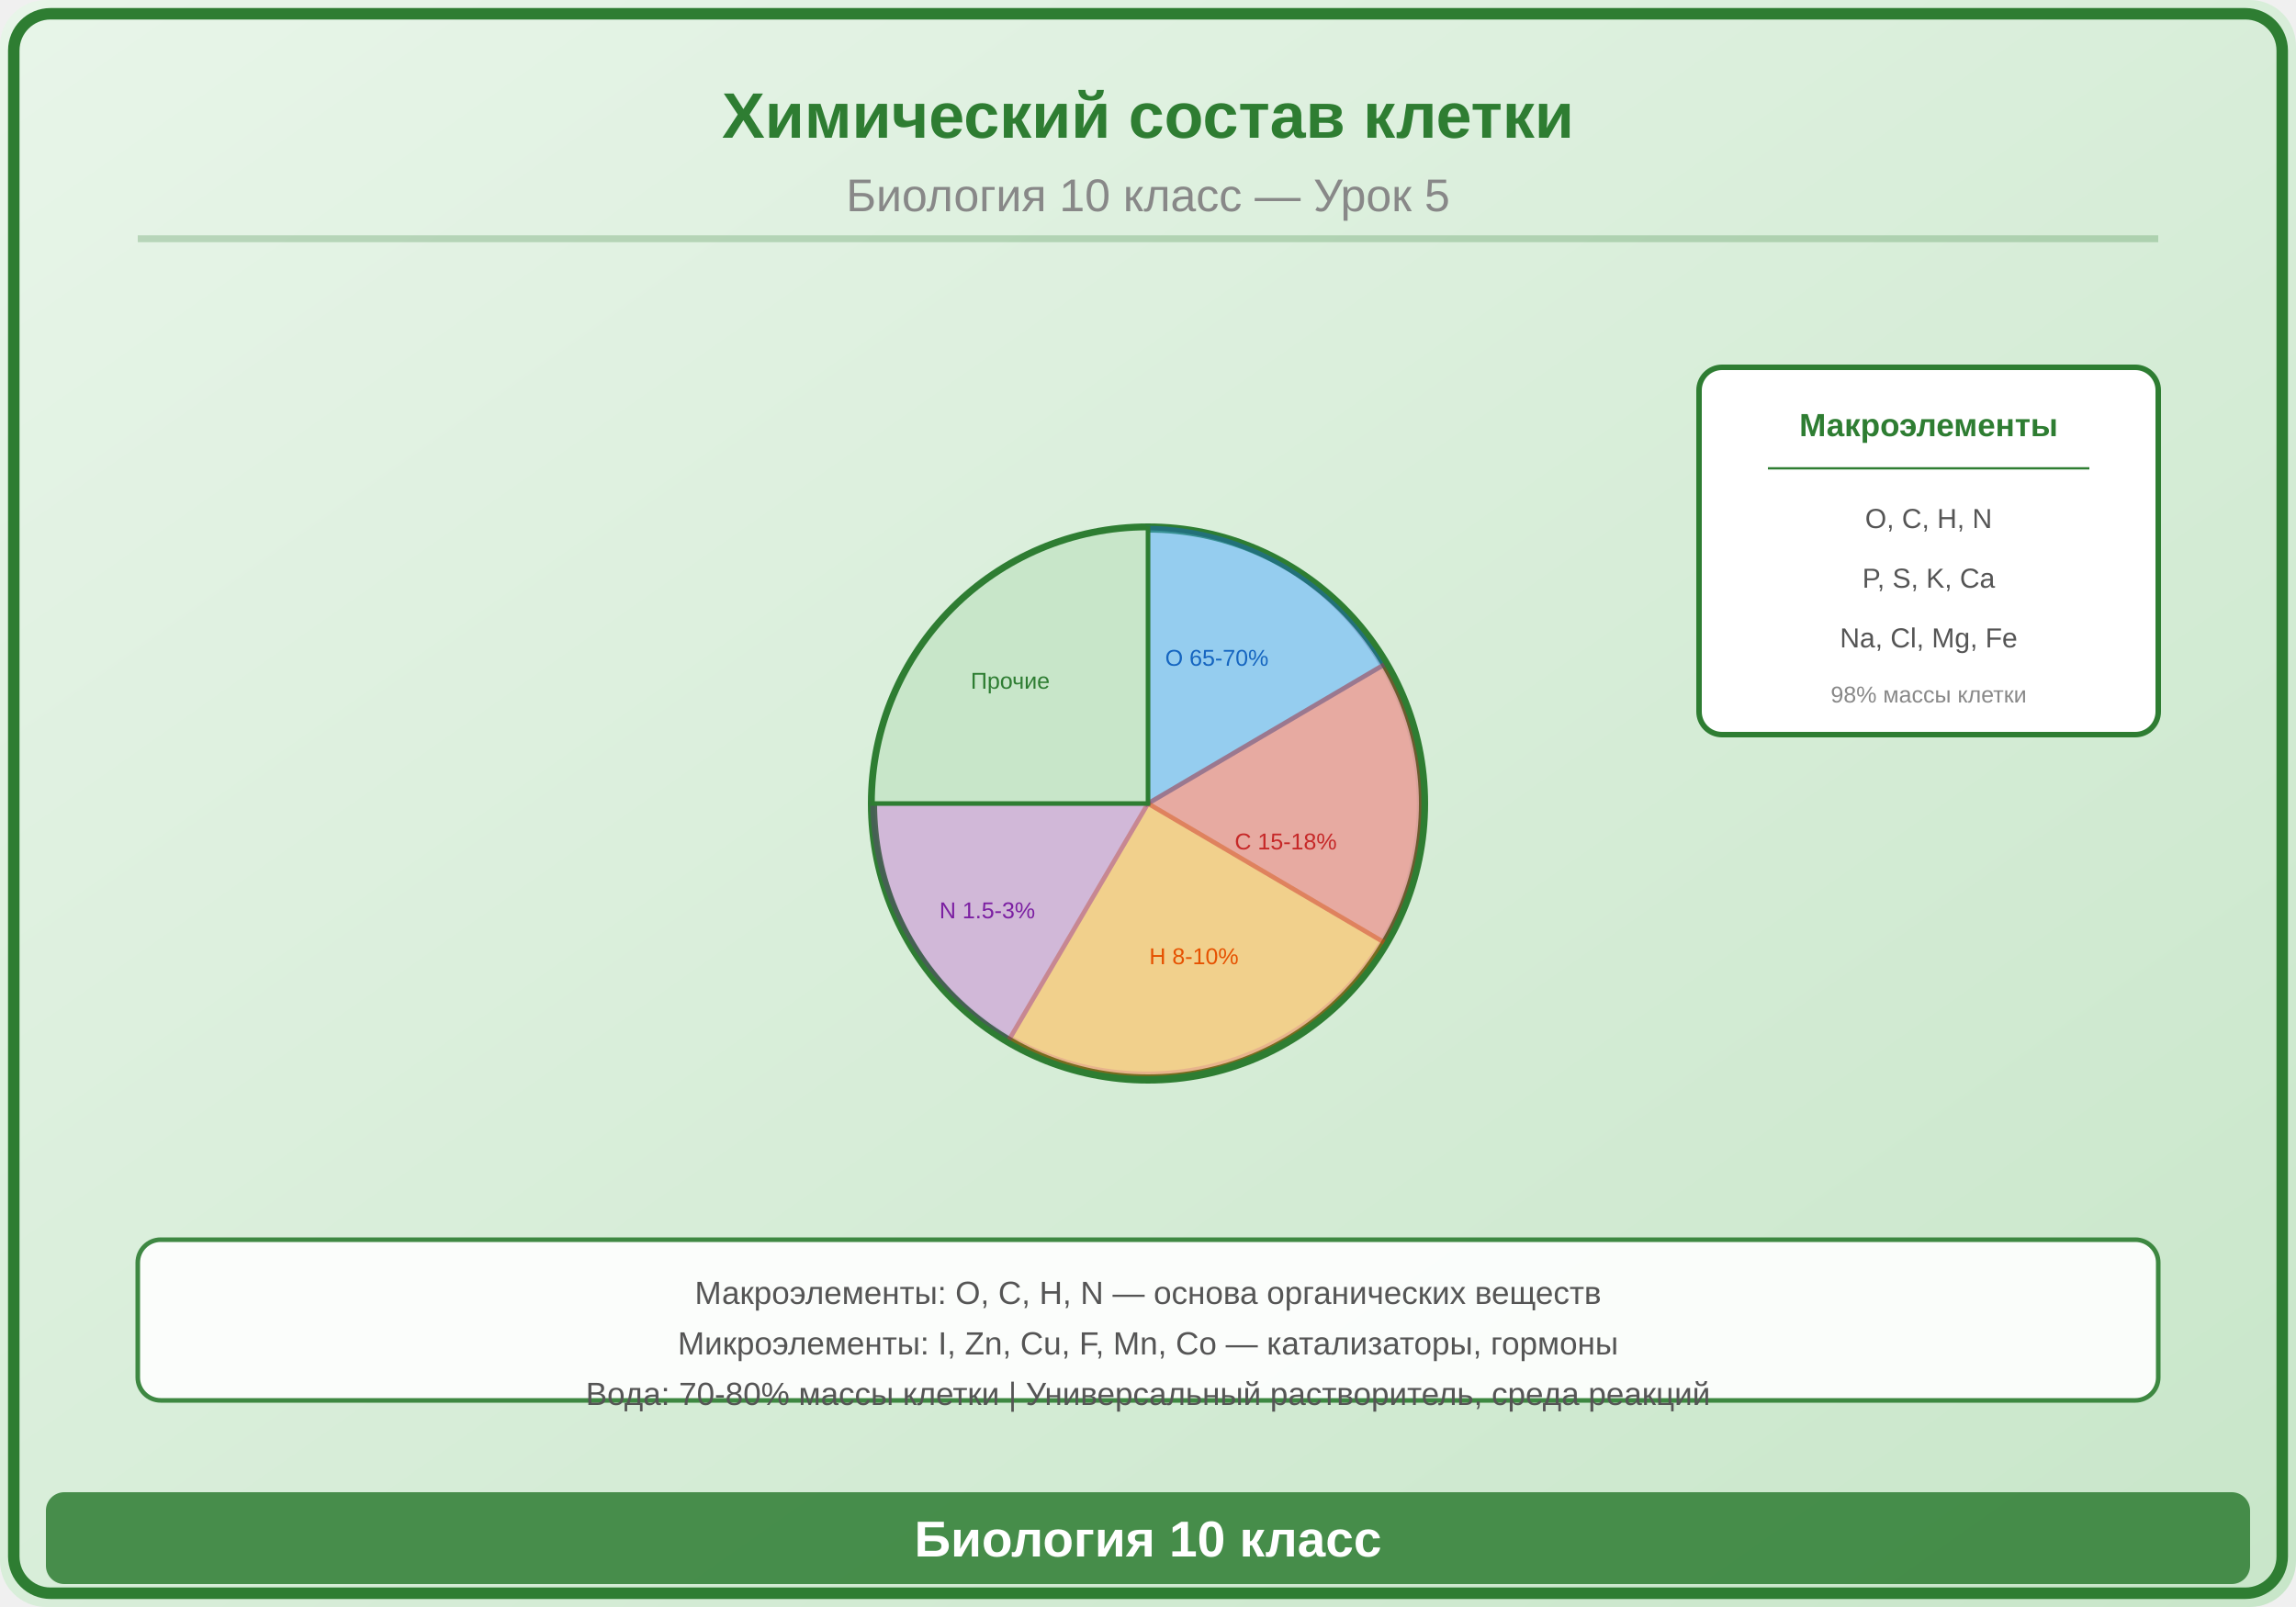
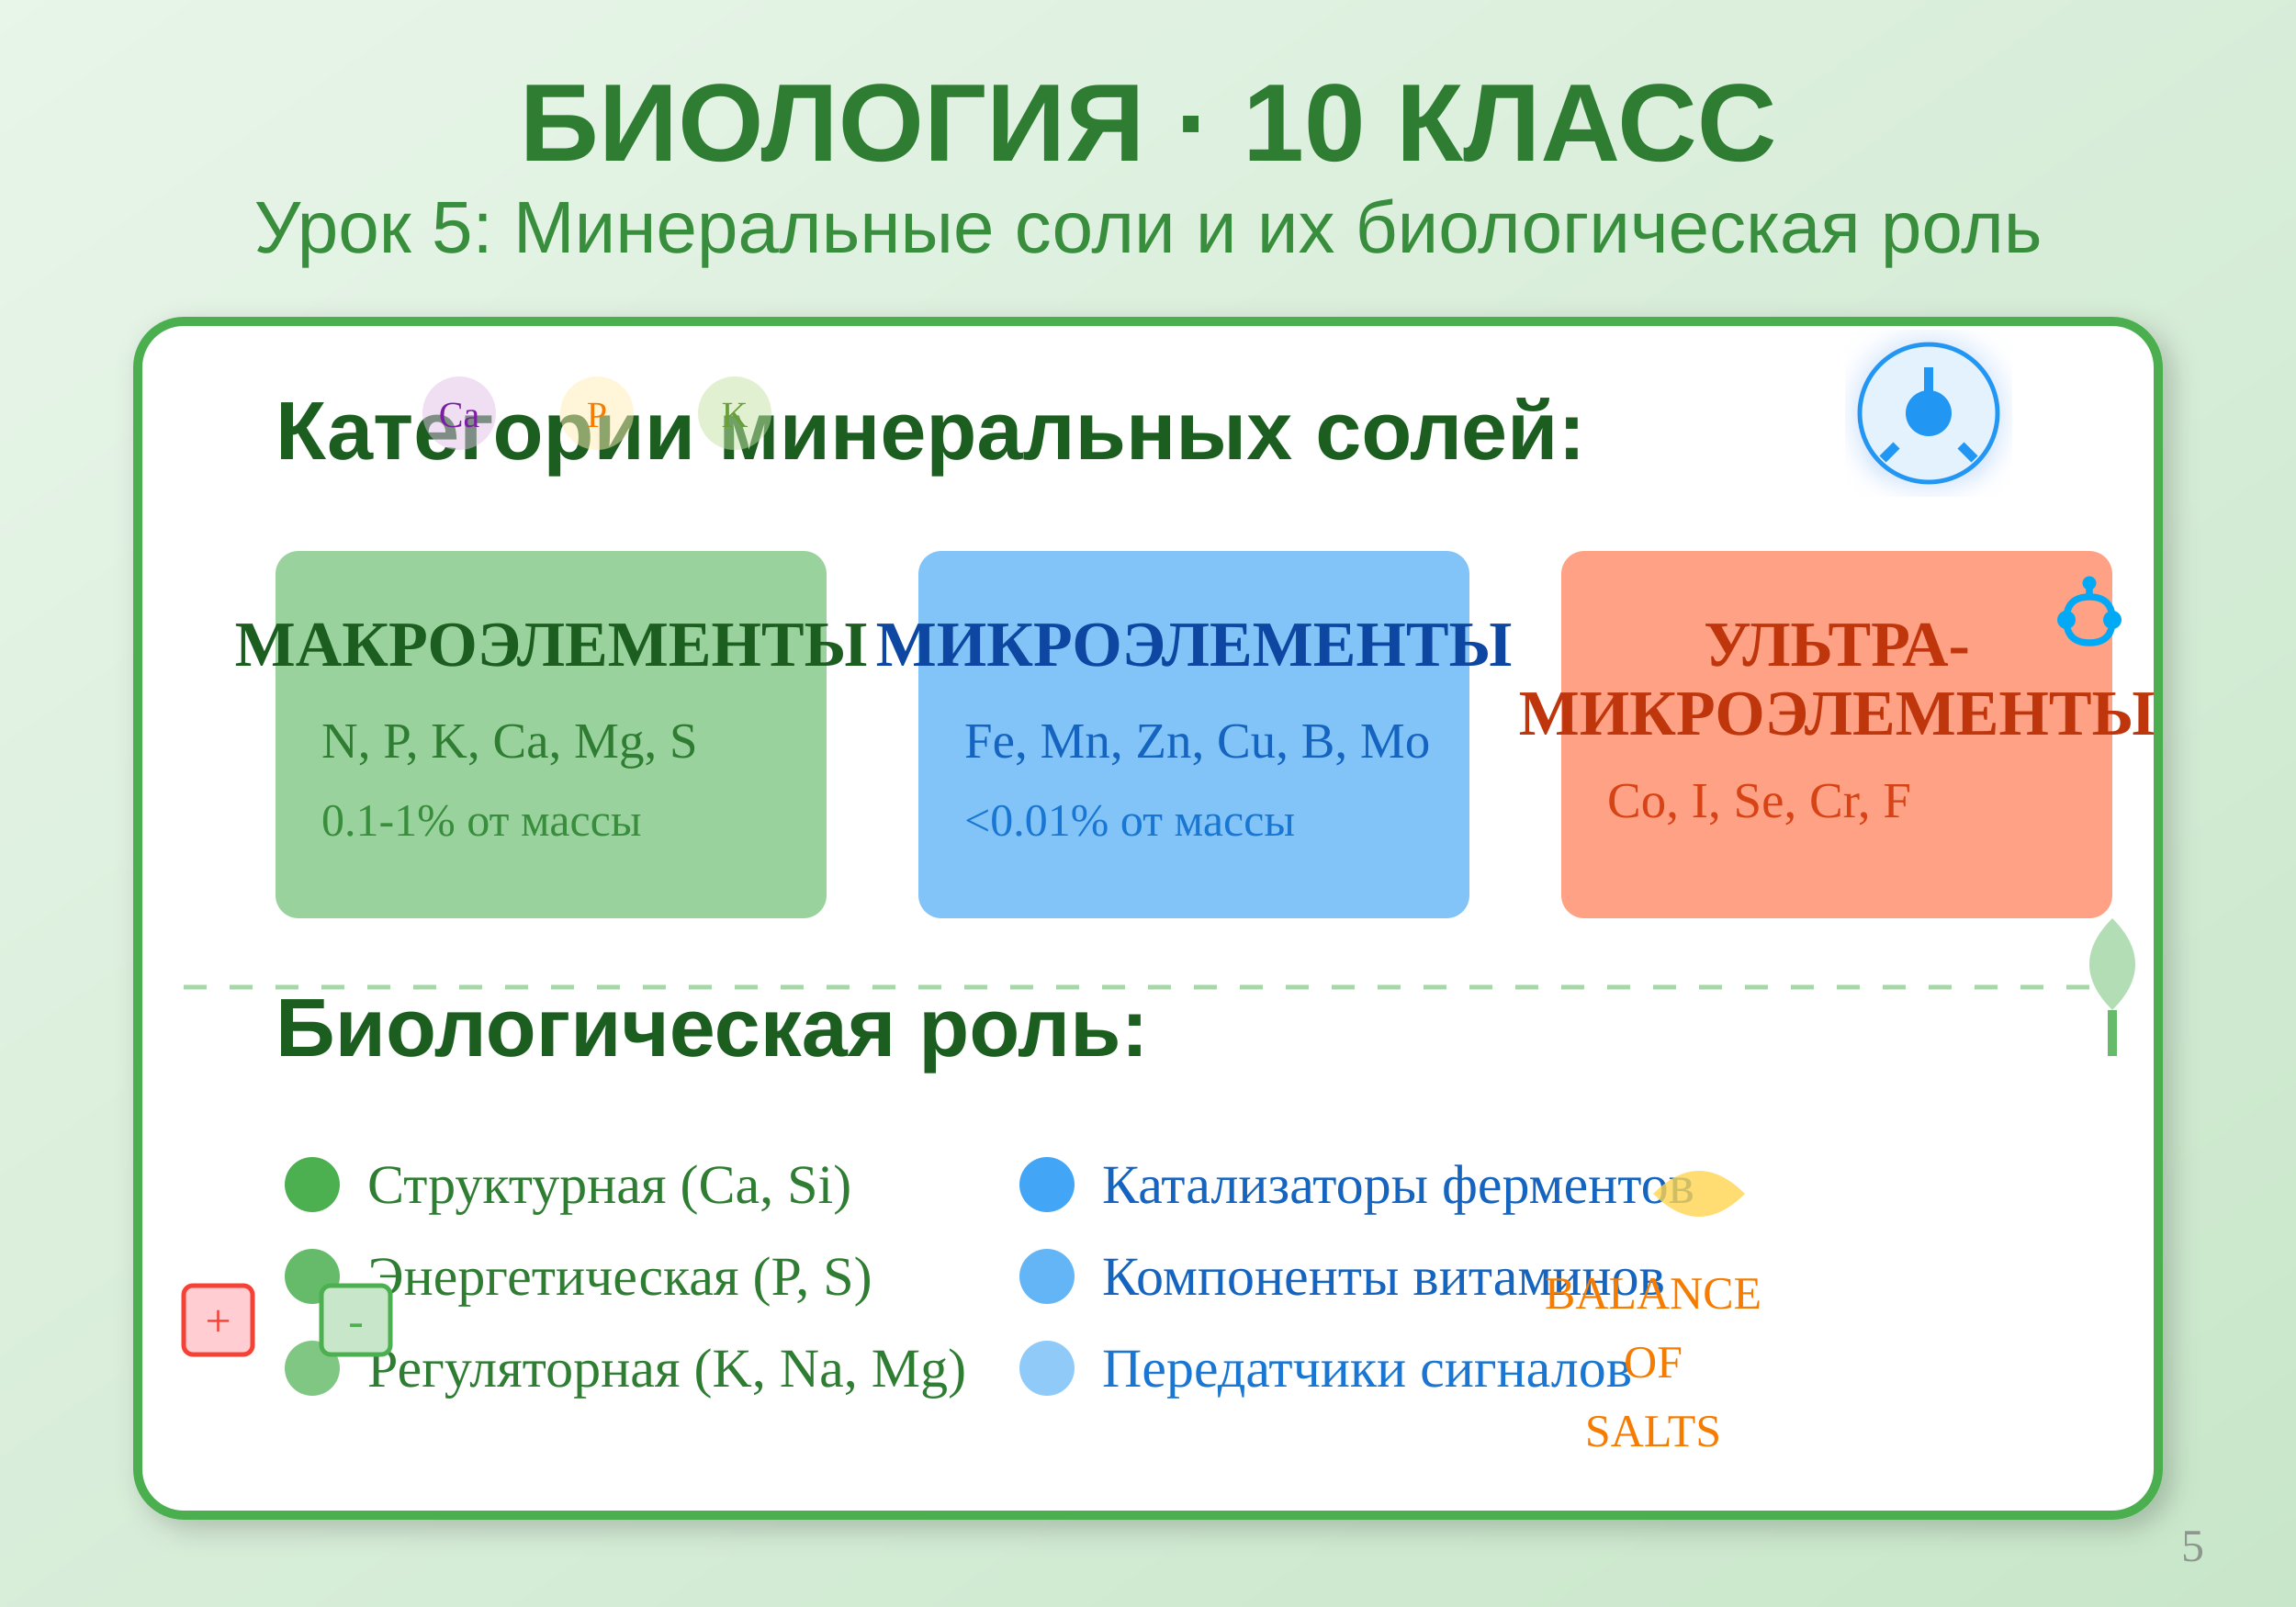
<svg xmlns="http://www.w3.org/2000/svg" viewBox="0 0 500 350">
  <defs>
-     <linearGradient id="bg" x1="0" y1="0" x2="1" y2="1">
-       <stop offset="0%" stop-color="#E8F5E9" />
-       <stop offset="100%" stop-color="#C8E6C9" />
+     <linearGradient id="bg" x1="0%" y1="0%" x2="100%" y2="100%">
+       <stop offset="0%" style="stop-color:#e8f5e9;stop-opacity:1" />
+       <stop offset="100%" style="stop-color:#c8e6c9;stop-opacity:1" />
    </linearGradient>
+     <filter id="shadow">
+       <feDropShadow dx="2" dy="2" stdDeviation="3" flood-opacity="0.2" />
+     </filter>
+     <filter id="glow">
+       <feGaussianBlur stdDeviation="3" result="coloredBlur" />
+       <feMerge>
+         <feMergeNode in="coloredBlur" />
+         <feMergeNode in="SourceGraphic" />
+       </feMerge>
+     </filter>
  </defs>
-   <rect width="500" height="350" fill="url(#bg)" rx="10" />
-   <rect x="3" y="3" width="494" height="344" rx="8" fill="none" stroke="#2E7D32" stroke-width="2.5" />
-   <text x="250" y="30" font-family="Arial,sans-serif" font-size="14" font-weight="bold" fill="#2E7D32" text-anchor="middle">Химический состав клетки</text>
-   <text x="250" y="46" font-family="Arial,sans-serif" font-size="10" fill="#888" text-anchor="middle">Биология 10 класс — Урок 5</text>
-   <line x1="30" y1="52" x2="470" y2="52" stroke="#2E7D32" stroke-width="1.5" opacity="0.25" />
-   <g transform="translate(250,175)">
-     <circle cx="0" cy="0" r="60" fill="#E8F5E9" stroke="#2E7D32" stroke-width="2" />
-     <path d="M0,0 L0,-60 A60,60 0 0,1 51,-30 Z" fill="#42A5F5" opacity="0.5" stroke="#1565C0" stroke-width="1" />
-     <path d="M0,0 L51,-30 A60,60 0 0,1 51,30 Z" fill="#E53935" opacity="0.4" stroke="#C62828" stroke-width="1" />
-     <path d="M0,0 L51,30 A60,60 0 0,1 -30,51 Z" fill="#FF9800" opacity="0.4" stroke="#E65100" stroke-width="1" />
-     <path d="M0,0 L-30,51 A60,60 0 0,1 -60,0 Z" fill="#9C27B0" opacity="0.3" stroke="#7B1FA2" stroke-width="1" />
-     <path d="M0,0 L-60,0 A60,60 0 0,1 0,-60 Z" fill="#C8E6C9" stroke="#2E7D32" stroke-width="1" />
-     <text x="15" y="-30" font-family="Arial,sans-serif" font-size="5" fill="#1565C0" text-anchor="middle">O 65-70%</text>
-     <text x="30" y="10" font-family="Arial,sans-serif" font-size="5" fill="#C62828" text-anchor="middle">C 15-18%</text>
-     <text x="10" y="35" font-family="Arial,sans-serif" font-size="5" fill="#E65100" text-anchor="middle">H 8-10%</text>
-     <text x="-35" y="25" font-family="Arial,sans-serif" font-size="5" fill="#7B1FA2" text-anchor="middle">N 1.5-3%</text>
-     <text x="-30" y="-25" font-family="Arial,sans-serif" font-size="5" fill="#2E7D32" text-anchor="middle">Прочие</text>
+   <rect width="500" height="350" fill="url(#bg)" />
+   <text x="250" y="35" text-anchor="middle" font-family="Arial, sans-serif" font-size="24" font-weight="bold" fill="#2e7d32">
+     БИОЛОГИЯ · 10 КЛАСС
+   </text>
+   <text x="250" y="55" text-anchor="middle" font-family="Arial, sans-serif" font-size="16" fill="#388e3c">
+     Урок 5: Минеральные соли и их биологическая роль
+   </text>
+   <rect x="30" y="70" width="440" height="260" rx="10" fill="white" stroke="#4caf50" stroke-width="2" filter="url(#shadow)" />
+   <text x="60" y="100" font-family="Arial, sans-serif" font-size="18" font-weight="bold" fill="#1b5e20">
+     Категории минеральных солей:
+   </text>
+   <g transform="translate(60, 120)">
+     <rect x="0" y="0" width="120" height="80" rx="5" fill="#81c784" opacity="0.8" />
+     <text x="60" y="25" text-anchor="middle" font-size="14" font-weight="bold" fill="#1b5e20">МАКРОЭЛЕМЕНТЫ</text>
+     <text x="10" y="45" font-size="11" fill="#2e7d32">N, P, K, Ca, Mg, S</text>
+     <text x="10" y="62" font-size="10" fill="#388e3c">0.1-1% от массы</text>
  </g>
-   <g transform="translate(420,120)">
-     <rect x="-50" y="-40" width="100" height="80" rx="5" fill="white" stroke="#2E7D32" stroke-width="1.2" />
-     <text x="0" y="-25" font-family="Arial,sans-serif" font-size="7" fill="#2E7D32" text-anchor="middle" font-weight="bold">Макроэлементы</text>
-     <line x1="-35" y1="-18" x2="35" y2="-18" stroke="#2E7D32" stroke-width="0.5" />
-     <text x="0" y="-5" font-family="Arial,sans-serif" font-size="6" fill="#555" text-anchor="middle">O, C, H, N</text>
-     <text x="0" y="8" font-family="Arial,sans-serif" font-size="6" fill="#555" text-anchor="middle">P, S, K, Ca</text>
-     <text x="0" y="21" font-family="Arial,sans-serif" font-size="6" fill="#555" text-anchor="middle">Na, Cl, Mg, Fe</text>
-     <text x="0" y="33" font-family="Arial,sans-serif" font-size="5" fill="#888" text-anchor="middle">98% массы клетки</text>
+   <g transform="translate(200, 120)">
+     <rect x="0" y="0" width="120" height="80" rx="5" fill="#64b5f6" opacity="0.8" />
+     <text x="60" y="25" text-anchor="middle" font-size="14" font-weight="bold" fill="#0d47a1">МИКРОЭЛЕМЕНТЫ</text>
+     <text x="10" y="45" font-size="11" fill="#1565c0">Fe, Mn, Zn, Cu, B, Mo</text>
+     <text x="10" y="62" font-size="10" fill="#1976d2">&lt;0.01% от массы</text>
  </g>
-   <rect x="30" y="270" width="440" height="35" rx="5" fill="white" stroke="#2E7D32" stroke-width="1" opacity="0.9" />
-   <text x="250" y="284" font-family="Arial,sans-serif" font-size="7" fill="#555" text-anchor="middle">Макроэлементы: O, C, H, N — основа органических веществ</text>
-   <text x="250" y="295" font-family="Arial,sans-serif" font-size="7" fill="#555" text-anchor="middle">Микроэлементы: I, Zn, Cu, F, Mn, Co — катализаторы, гормоны</text>
-   <text x="250" y="306" font-family="Arial,sans-serif" font-size="7" fill="#555" text-anchor="middle">Вода: 70-80% массы клетки | Универсальный растворитель, среда реакций</text>
-   <rect x="10" y="325" width="480" height="20" rx="4" fill="#2E7D32" opacity="0.85" />
-   <text x="250" y="339" font-family="Arial,sans-serif" font-size="11" text-anchor="middle" fill="white" font-weight="bold">Биология 10 класс</text>
+   <g transform="translate(340, 120)">
+     <rect x="0" y="0" width="120" height="80" rx="5" fill="#ff8a65" opacity="0.8" />
+     <text x="60" y="25" text-anchor="middle" font-size="14" font-weight="bold" fill="#bf360c">УЛЬТРА-</text>
+     <text x="60" y="40" text-anchor="middle" font-size="14" font-weight="bold" fill="#bf360c">МИКРОЭЛЕМЕНТЫ</text>
+     <text x="10" y="58" font-size="11" fill="#d84315">Co, I, Se, Cr, F</text>
+   </g>
+   <text x="60" y="230" font-family="Arial, sans-serif" font-size="18" font-weight="bold" fill="#1b5e20">
+     Биологическая роль:
+   </text>
+   <g transform="translate(60, 250)">
+     <circle cx="8" cy="8" r="6" fill="#4caf50" />
+     <text x="20" y="12" font-size="12" fill="#2e7d32">Структурная (Ca, Si)</text>
+     <circle cx="8" cy="28" r="6" fill="#66bb6a" />
+     <text x="20" y="32" font-size="12" fill="#2e7d32">Энергетическая (P, S)</text>
+     <circle cx="8" cy="48" r="6" fill="#81c784" />
+     <text x="20" y="52" font-size="12" fill="#2e7d32">Регуляторная (K, Na, Mg)</text>
+   </g>
+   <g transform="translate(220, 250)">
+     <circle cx="8" cy="8" r="6" fill="#42a5f5" />
+     <text x="20" y="12" font-size="12" fill="#1565c0">Катализаторы ферментов</text>
+     <circle cx="8" cy="28" r="6" fill="#64b5f6" />
+     <text x="20" y="32" font-size="12" fill="#1565c0">Компоненты витаминов</text>
+     <circle cx="8" cy="48" r="6" fill="#90caf9" />
+     <text x="20" y="52" font-size="12" fill="#1976d2">Передатчики сигналов</text>
+   </g>
+   <g transform="translate(350, 250)">
+     <path d="M 10 10 Q 20 0, 30 10 Q 20 20, 10 10" fill="#ffd54f" opacity="0.8" />
+     <text x="10" y="35" font-size="10" fill="#f57c00" text-anchor="middle">BALANCE</text>
+     <text x="10" y="50" font-size="10" fill="#f57c00" text-anchor="middle">OF</text>
+     <text x="10" y="65" font-size="10" fill="#f57c00" text-anchor="middle">SALTS</text>
+   </g>
+   <g transform="translate(420, 90)" filter="url(#glow)">
+     <circle cx="0" cy="0" r="15" fill="#e3f2fd" stroke="#2196f3" stroke-width="1" />
+     <circle cx="0" cy="0" r="5" fill="#2196f3" />
+     <line x1="0" y1="-10" x2="0" y2="-2" stroke="#2196f3" stroke-width="2" />
+     <line x1="7" y1="7" x2="10" y2="10" stroke="#2196f3" stroke-width="2" />
+     <line x1="-7" y1="7" x2="-10" y2="10" stroke="#2196f3" stroke-width="2" />
+   </g>
+   <g transform="translate(450, 130)">
+     <path d="M 0 5 Q 0 0, 5 0 Q 10 0, 10 5 Q 10 10, 5 10 Q 0 10, 0 5" fill="none" stroke="#03a9f4" stroke-width="1.5" />
+     <circle cx="0" cy="5" r="2" fill="#03a9f4" />
+     <circle cx="10" cy="5" r="2" fill="#03a9f4" />
+     <line x1="5" y1="0" x2="5" y2="-3" stroke="#03a9f4" stroke-width="1.5" />
+     <circle cx="5" cy="-3" r="1.5" fill="#03a9f4" />
+   </g>
+   <g transform="translate(40, 280)">
+     <rect x="0" y="0" width="15" height="15" rx="2" fill="#ffcdd2" stroke="#f44336" stroke-width="1" />
+     <text x="7.5" y="11" text-anchor="middle" font-size="10" fill="#f44336">+</text>
+   </g>
+   <g transform="translate(70, 280)">
+     <rect x="0" y="0" width="15" height="15" rx="2" fill="#c8e6c9" stroke="#4caf50" stroke-width="1" />
+     <text x="7.5" y="11" text-anchor="middle" font-size="10" fill="#4caf50">-</text>
+   </g>
+   <g transform="translate(460, 200)">
+     <path d="M 0 20 Q -5 15, -5 10 Q -5 5, 0 0 Q 5 5, 5 10 Q 5 15, 0 20" fill="#81c784" opacity="0.6" />
+     <line x1="0" y1="20" x2="0" y2="30" stroke="#66bb6a" stroke-width="2" />
+   </g>
+   <g transform="translate(100, 90)">
+     <circle cx="0" cy="0" r="8" fill="#e1bee7" opacity="0.5" />
+     <text x="0" y="3" text-anchor="middle" font-size="8" fill="#7b1fa2">Ca</text>
+   </g>
+   <g transform="translate(130, 90)">
+     <circle cx="0" cy="0" r="8" fill="#ffecb3" opacity="0.5" />
+     <text x="0" y="3" text-anchor="middle" font-size="8" fill="#f57c00">P</text>
+   </g>
+   <g transform="translate(160, 90)">
+     <circle cx="0" cy="0" r="8" fill="#c5e1a5" opacity="0.5" />
+     <text x="0" y="3" text-anchor="middle" font-size="8" fill="#689f38">K</text>
+   </g>
+   <line x1="40" y1="215" x2="460" y2="215" stroke="#4caf50" stroke-width="1" stroke-dasharray="5,5" opacity="0.5" />
+   <text x="480" y="340" text-anchor="end" font-size="10" fill="#757575" opacity="0.7">5</text>
</svg>
